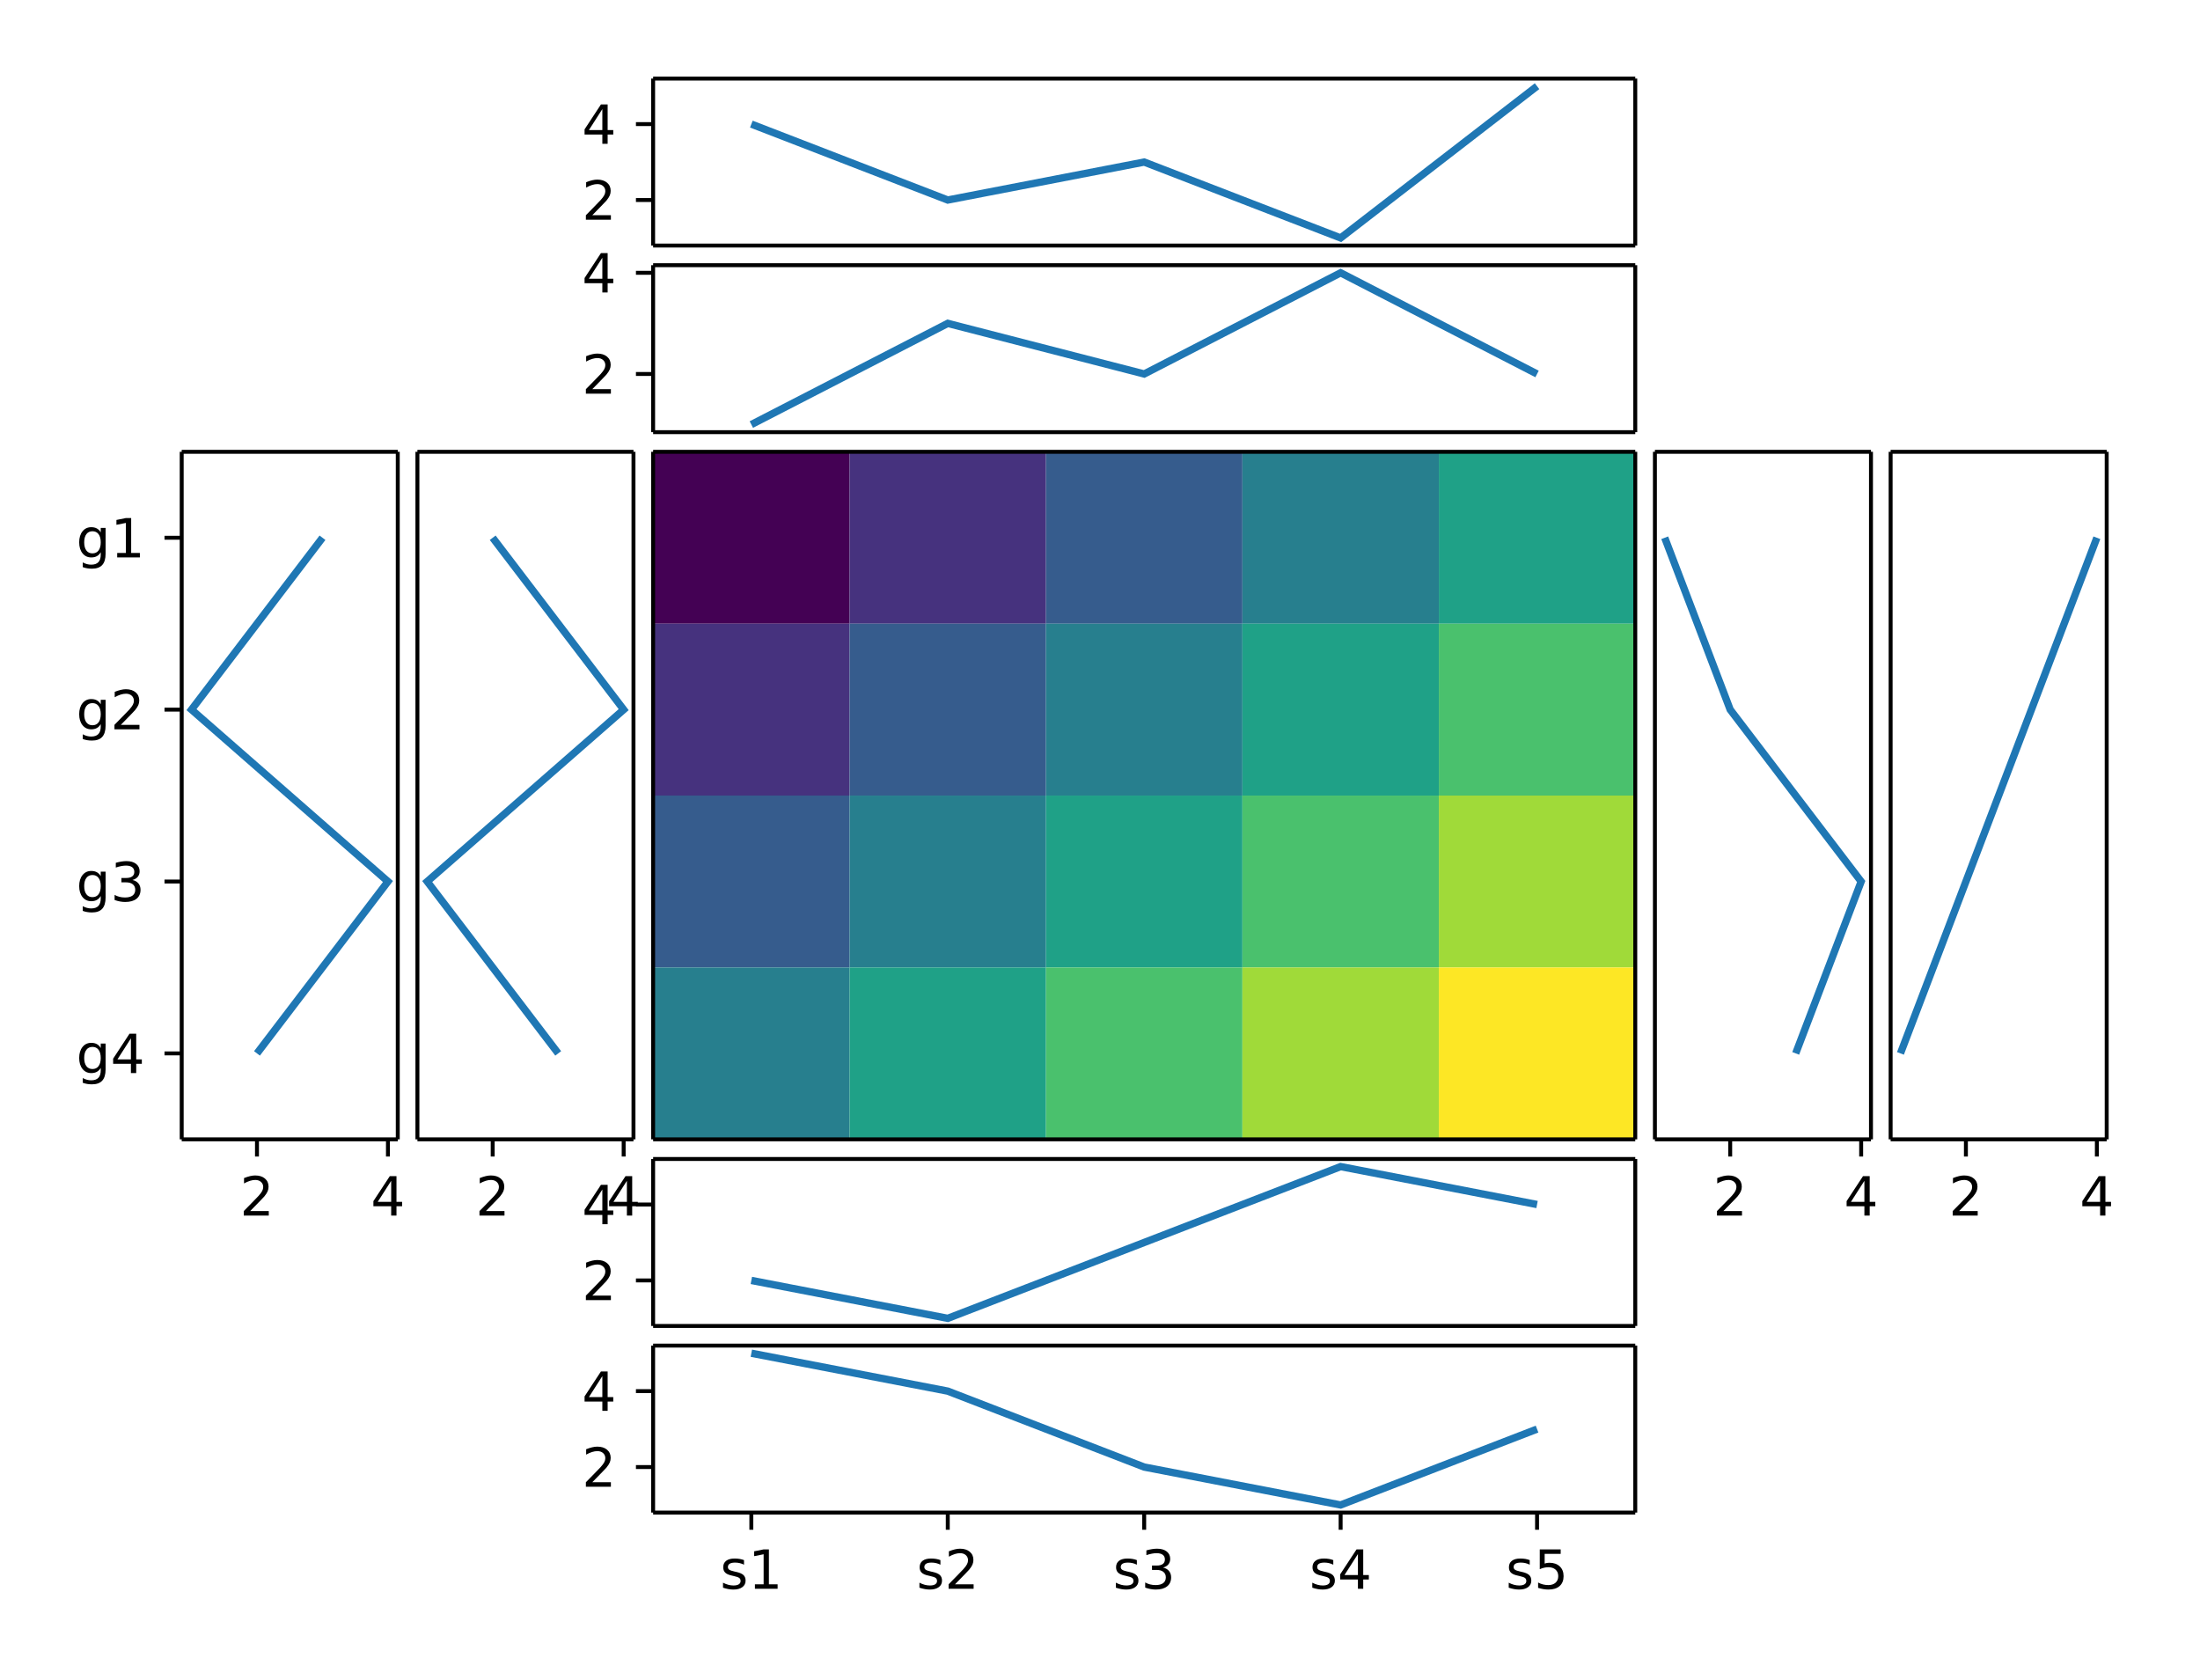
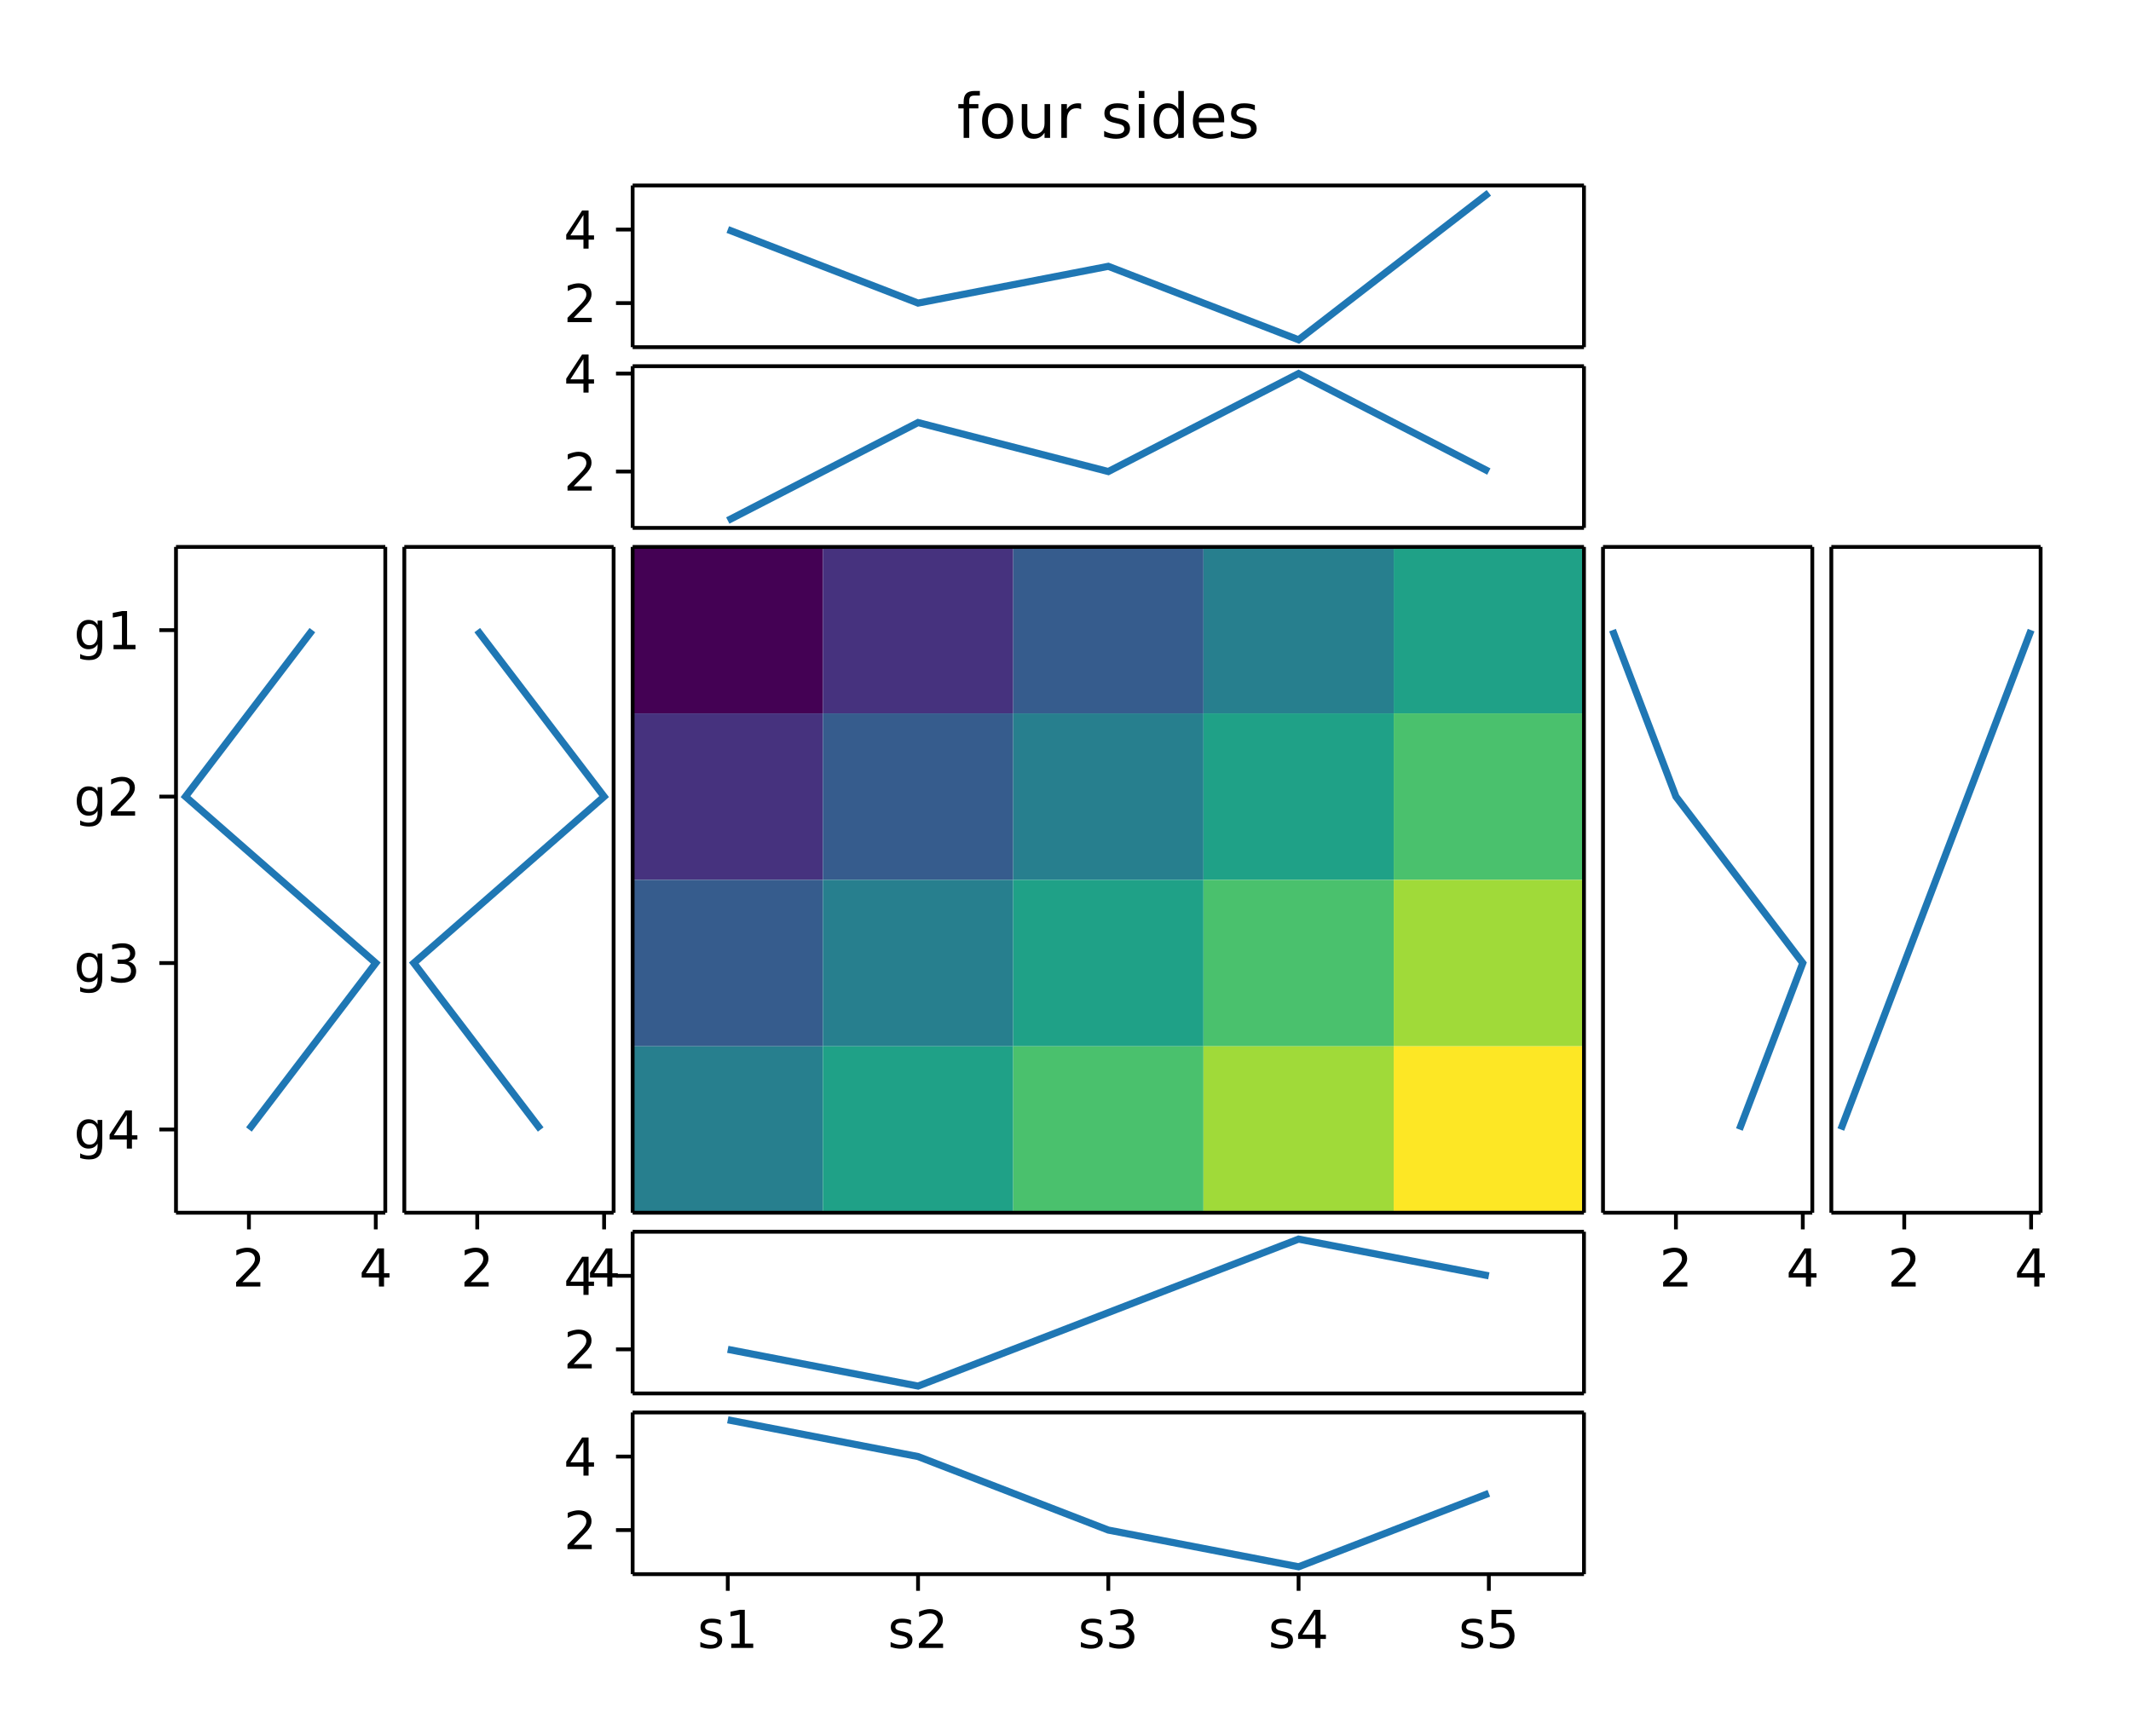
- <svg xmlns="http://www.w3.org/2000/svg" width="448" height="342" viewBox="0 0 448 342" font-family="DejaVu Sans, Bitstream Vera Sans, Verdana, Arial, sans-serif" font-size="11" style="background:#fff" data-plotlet-version="0.4.5" data-plotlet-schema="2" data-plotlet-kind="layout">
-   <g transform="translate(133.00,92.00)" data-plotlet-kind="panel" data-plotlet-title="four sides" data-plotlet-xscale="category" data-plotlet-yscale="category" data-plotlet-panel-bbox="129,88,208,148" data-plotlet-data-area="4,4,200,140">
+ <svg xmlns="http://www.w3.org/2000/svg" width="448" height="365" viewBox="0 0 448 365" font-family="DejaVu Sans, Bitstream Vera Sans, Verdana, Arial, sans-serif" font-size="11" style="background:#fff" data-plotlet-version="0.4.5" data-plotlet-schema="2" data-plotlet-kind="layout">
+   <g transform="translate(133.00,115.00)" data-plotlet-kind="panel" data-plotlet-xscale="category" data-plotlet-yscale="category" data-plotlet-panel-bbox="129,111,208,148" data-plotlet-data-area="4,4,200,140">
    <svg x="0" y="0" width="200" height="140" overflow="hidden">
      <g class="plotlet-artist" data-plotlet-type="heatmap" data-plotlet-index="0" data-plotlet-rows="4" data-plotlet-cols="5" data-plotlet-vmin="0" data-plotlet-vmax="7" data-plotlet-cmap="viridis" data-plotlet-data-encoding="rects">
        <rect x="0.00" y="0.00" width="40.00" height="35.00" fill="rgb(68,1,84)" />
        <rect x="40.00" y="0.00" width="40.00" height="35.00" fill="rgb(70,50,126)" />
        <rect x="80.00" y="0.00" width="40.00" height="35.00" fill="rgb(54,92,141)" />
        <rect x="120.00" y="0.00" width="40.00" height="35.00" fill="rgb(39,127,142)" />
        <rect x="160.00" y="0.00" width="40.00" height="35.00" fill="rgb(31,161,135)" />
        <rect x="0.00" y="35.00" width="40.00" height="35.00" fill="rgb(70,50,126)" />
        <rect x="40.00" y="35.00" width="40.00" height="35.00" fill="rgb(54,92,141)" />
        <rect x="80.00" y="35.00" width="40.00" height="35.00" fill="rgb(39,127,142)" />
        <rect x="120.00" y="35.00" width="40.00" height="35.00" fill="rgb(31,161,135)" />
        <rect x="160.00" y="35.00" width="40.00" height="35.00" fill="rgb(74,193,109)" />
        <rect x="0.00" y="70.00" width="40.00" height="35.00" fill="rgb(54,92,141)" />
        <rect x="40.00" y="70.00" width="40.00" height="35.00" fill="rgb(39,127,142)" />
        <rect x="80.00" y="70.00" width="40.00" height="35.00" fill="rgb(31,161,135)" />
        <rect x="120.00" y="70.00" width="40.00" height="35.00" fill="rgb(74,193,109)" />
        <rect x="160.00" y="70.00" width="40.00" height="35.00" fill="rgb(160,218,57)" />
        <rect x="0.00" y="105.00" width="40.00" height="35.00" fill="rgb(39,127,142)" />
        <rect x="40.00" y="105.00" width="40.00" height="35.00" fill="rgb(31,161,135)" />
        <rect x="80.00" y="105.00" width="40.00" height="35.00" fill="rgb(74,193,109)" />
        <rect x="120.00" y="105.00" width="40.00" height="35.00" fill="rgb(160,218,57)" />
        <rect x="160.00" y="105.00" width="40.00" height="35.00" fill="rgb(253,231,37)" />
      </g>
    </svg>
    <line x1="0" y1="0" x2="200" y2="0" stroke="#000000" stroke-width="0.8" />
    <line x1="0" y1="140" x2="200" y2="140" stroke="#000000" stroke-width="0.8" />
    <line x1="0" y1="0" x2="0" y2="140" stroke="#000000" stroke-width="0.8" />
    <line x1="200" y1="0" x2="200" y2="140" stroke="#000000" stroke-width="0.8" />
  </g>
-   <g transform="translate(85.00,92.00)" data-plotlet-kind="panel" data-plotlet-xscale="linear" data-plotlet-yscale="category" data-plotlet-xlim="0.85,4.15" data-plotlet-panel-bbox="81,88,52,166" data-plotlet-data-area="4,4,44,140">
+   <g transform="translate(85.00,115.00)" data-plotlet-kind="panel" data-plotlet-xscale="linear" data-plotlet-yscale="category" data-plotlet-xlim="0.85,4.15" data-plotlet-panel-bbox="81,111,52,166" data-plotlet-data-area="4,4,44,140">
    <svg x="0" y="0" width="44" height="140" overflow="hidden">
      <g class="plotlet-artist" data-plotlet-type="line" data-plotlet-index="0" data-plotlet-color="#1f77b4" data-plotlet-n="4" data-plotlet-x-min="1" data-plotlet-x-max="4">
        <path d="M15.33,17.50L42.00,52.50L2.00,87.50L28.67,122.50" fill="none" stroke="#1f77b4" stroke-width="1.5" />
      </g>
    </svg>
    <line x1="0" y1="0" x2="44" y2="0" stroke="#000000" stroke-width="0.8" />
    <line x1="0" y1="140" x2="44" y2="140" stroke="#000000" stroke-width="0.8" />
    <line x1="0" y1="0" x2="0" y2="140" stroke="#000000" stroke-width="0.8" />
    <line x1="44" y1="0" x2="44" y2="140" stroke="#000000" stroke-width="0.8" />
    <line x1="15.33" x2="15.33" y1="140" y2="143.5" stroke="#000000" stroke-width="0.8" />
    <path d="M13.945 154.606H17.732V155.519H12.64V154.606Q13.257 153.967 14.324 152.89Q15.39 151.813 15.664 151.501Q16.185 150.916 16.391 150.51Q16.598 150.105 16.598 149.713Q16.598 149.074 16.15 148.671Q15.701 148.268 14.982 148.268Q14.471 148.268 13.905 148.445Q13.338 148.623 12.693 148.982V147.887Q13.349 147.624 13.918 147.489Q14.487 147.355 14.96 147.355Q16.206 147.355 16.947 147.978Q17.689 148.601 17.689 149.643Q17.689 150.137 17.503 150.58Q17.318 151.023 16.829 151.625Q16.695 151.781 15.975 152.525Q15.255 153.269 13.945 154.606Z" fill="#000" />
    <line x1="42.00" x2="42.00" y1="140" y2="143.5" stroke="#000000" stroke-width="0.8" />
    <path d="M42.658 148.445 39.919 152.726H42.658ZM42.373 147.5H43.738V152.726H44.882V153.628H43.738V155.519H42.658V153.628H39.038V152.581Z" fill="#000" />
  </g>
-   <g transform="translate(37.00,92.00)" data-plotlet-kind="panel" data-plotlet-xscale="linear" data-plotlet-yscale="category" data-plotlet-xlim="0.85,4.15" data-plotlet-panel-bbox="12,88,73,166" data-plotlet-data-area="25,4,44,140">
+   <g transform="translate(37.00,115.00)" data-plotlet-kind="panel" data-plotlet-xscale="linear" data-plotlet-yscale="category" data-plotlet-xlim="0.85,4.15" data-plotlet-panel-bbox="12,111,73,166" data-plotlet-data-area="25,4,44,140">
    <svg x="0" y="0" width="44" height="140" overflow="hidden">
      <g class="plotlet-artist" data-plotlet-type="line" data-plotlet-index="0" data-plotlet-color="#1f77b4" data-plotlet-n="4" data-plotlet-x-min="1" data-plotlet-x-max="4">
        <path d="M28.67,17.50L2.00,52.50L42.00,87.50L15.33,122.50" fill="none" stroke="#1f77b4" stroke-width="1.5" />
      </g>
    </svg>
    <line x1="0" y1="0" x2="44" y2="0" stroke="#000000" stroke-width="0.8" />
    <line x1="0" y1="140" x2="44" y2="140" stroke="#000000" stroke-width="0.8" />
    <line x1="0" y1="0" x2="0" y2="140" stroke="#000000" stroke-width="0.8" />
    <line x1="44" y1="0" x2="44" y2="140" stroke="#000000" stroke-width="0.8" />
    <line x1="15.33" x2="15.33" y1="140" y2="143.5" stroke="#000000" stroke-width="0.8" />
    <path d="M13.945 154.606H17.732V155.519H12.64V154.606Q13.257 153.967 14.324 152.89Q15.39 151.813 15.664 151.501Q16.185 150.916 16.391 150.51Q16.598 150.105 16.598 149.713Q16.598 149.074 16.15 148.671Q15.701 148.268 14.982 148.268Q14.471 148.268 13.905 148.445Q13.338 148.623 12.693 148.982V147.887Q13.349 147.624 13.918 147.489Q14.487 147.355 14.96 147.355Q16.206 147.355 16.947 147.978Q17.689 148.601 17.689 149.643Q17.689 150.137 17.503 150.58Q17.318 151.023 16.829 151.625Q16.695 151.781 15.975 152.525Q15.255 153.269 13.945 154.606Z" fill="#000" />
    <line x1="42.00" x2="42.00" y1="140" y2="143.5" stroke="#000000" stroke-width="0.8" />
    <path d="M42.658 148.445 39.919 152.726H42.658ZM42.373 147.5H43.738V152.726H44.882V153.628H43.738V155.519H42.658V153.628H39.038V152.581Z" fill="#000" />
    <line x1="0" x2="-3.5" y1="17.50" y2="17.50" stroke="#000000" stroke-width="0.8" />
    <path d="M-16.486 18.432Q-16.486 17.358 -16.929 16.767Q-17.372 16.176 -18.172 16.176Q-18.967 16.176 -19.41 16.767Q-19.854 17.358 -19.854 18.432Q-19.854 19.501 -19.41 20.092Q-18.967 20.682 -18.172 20.682Q-17.372 20.682 -16.929 20.092Q-16.486 19.501 -16.486 18.432ZM-15.498 20.763Q-15.498 22.299 -16.18 23.048Q-16.862 23.798 -18.269 23.798Q-18.79 23.798 -19.252 23.72Q-19.714 23.642 -20.149 23.481V22.519Q-19.714 22.756 -19.29 22.868Q-18.865 22.981 -18.425 22.981Q-17.453 22.981 -16.969 22.474Q-16.486 21.966 -16.486 20.94V20.451Q-16.792 20.983 -17.27 21.246Q-17.748 21.51 -18.414 21.51Q-19.521 21.51 -20.197 20.666Q-20.874 19.823 -20.874 18.432Q-20.874 17.035 -20.197 16.192Q-19.521 15.349 -18.414 15.349Q-17.748 15.349 -17.27 15.612Q-16.792 15.875 -16.486 16.407V15.494H-15.498ZM-13.134 20.596H-11.362V14.479L-13.29 14.865V13.877L-11.373 13.49H-10.288V20.596H-8.515V21.51H-13.134Z" fill="#000" />
    <line x1="0" x2="-3.5" y1="52.50" y2="52.50" stroke="#000000" stroke-width="0.8" />
    <path d="M-16.486 53.432Q-16.486 52.358 -16.929 51.767Q-17.372 51.176 -18.172 51.176Q-18.967 51.176 -19.41 51.767Q-19.854 52.358 -19.854 53.432Q-19.854 54.501 -19.41 55.092Q-18.967 55.682 -18.172 55.682Q-17.372 55.682 -16.929 55.092Q-16.486 54.501 -16.486 53.432ZM-15.498 55.763Q-15.498 57.299 -16.18 58.048Q-16.862 58.798 -18.269 58.798Q-18.79 58.798 -19.252 58.72Q-19.714 58.642 -20.149 58.481V57.519Q-19.714 57.756 -19.29 57.868Q-18.865 57.981 -18.425 57.981Q-17.453 57.981 -16.969 57.474Q-16.486 56.966 -16.486 55.94V55.451Q-16.792 55.983 -17.27 56.246Q-17.748 56.51 -18.414 56.51Q-19.521 56.51 -20.197 55.666Q-20.874 54.823 -20.874 53.432Q-20.874 52.035 -20.197 51.192Q-19.521 50.349 -18.414 50.349Q-17.748 50.349 -17.27 50.612Q-16.792 50.875 -16.486 51.407V50.494H-15.498ZM-12.388 55.596H-8.601V56.51H-13.693V55.596Q-13.075 54.957 -12.009 53.88Q-10.943 52.803 -10.669 52.492Q-10.148 51.906 -9.941 51.501Q-9.734 51.095 -9.734 50.703Q-9.734 50.064 -10.183 49.661Q-10.631 49.259 -11.351 49.259Q-11.861 49.259 -12.428 49.436Q-12.995 49.613 -13.639 49.973V48.877Q-12.984 48.614 -12.415 48.48Q-11.845 48.345 -11.373 48.345Q-10.126 48.345 -9.385 48.969Q-8.644 49.592 -8.644 50.634Q-8.644 51.128 -8.829 51.571Q-9.015 52.014 -9.503 52.615Q-9.638 52.771 -10.357 53.515Q-11.077 54.259 -12.388 55.596Z" fill="#000" />
    <line x1="0" x2="-3.5" y1="87.50" y2="87.50" stroke="#000000" stroke-width="0.8" />
    <path d="M-16.486 88.432Q-16.486 87.358 -16.929 86.767Q-17.372 86.176 -18.172 86.176Q-18.967 86.176 -19.41 86.767Q-19.854 87.358 -19.854 88.432Q-19.854 89.501 -19.41 90.092Q-18.967 90.682 -18.172 90.682Q-17.372 90.682 -16.929 90.092Q-16.486 89.501 -16.486 88.432ZM-15.498 90.763Q-15.498 92.299 -16.18 93.048Q-16.862 93.798 -18.269 93.798Q-18.79 93.798 -19.252 93.72Q-19.714 93.642 -20.149 93.481V92.519Q-19.714 92.756 -19.29 92.868Q-18.865 92.981 -18.425 92.981Q-17.453 92.981 -16.969 92.474Q-16.486 91.966 -16.486 90.94V90.451Q-16.792 90.983 -17.27 91.246Q-17.748 91.51 -18.414 91.51Q-19.521 91.51 -20.197 90.666Q-20.874 89.823 -20.874 88.432Q-20.874 87.035 -20.197 86.192Q-19.521 85.349 -18.414 85.349Q-17.748 85.349 -17.27 85.612Q-16.792 85.875 -16.486 86.407V85.494H-15.498ZM-10.035 87.186Q-9.256 87.352 -8.819 87.879Q-8.381 88.405 -8.381 89.178Q-8.381 90.365 -9.197 91.015Q-10.014 91.665 -11.518 91.665Q-12.022 91.665 -12.557 91.566Q-13.091 91.467 -13.661 91.268V90.22Q-13.209 90.484 -12.672 90.618Q-12.135 90.752 -11.55 90.752Q-10.529 90.752 -9.995 90.349Q-9.46 89.947 -9.46 89.178Q-9.46 88.469 -9.957 88.069Q-10.454 87.669 -11.34 87.669H-12.275V86.778H-11.297Q-10.497 86.778 -10.073 86.458Q-9.648 86.138 -9.648 85.537Q-9.648 84.919 -10.086 84.589Q-10.524 84.259 -11.34 84.259Q-11.786 84.259 -12.296 84.355Q-12.807 84.452 -13.419 84.656V83.689Q-12.801 83.517 -12.261 83.431Q-11.722 83.345 -11.244 83.345Q-10.008 83.345 -9.289 83.907Q-8.569 84.468 -8.569 85.424Q-8.569 86.09 -8.95 86.549Q-9.332 87.009 -10.035 87.186Z" fill="#000" />
    <line x1="0" x2="-3.5" y1="122.50" y2="122.50" stroke="#000000" stroke-width="0.8" />
    <path d="M-16.486 123.432Q-16.486 122.358 -16.929 121.767Q-17.372 121.176 -18.172 121.176Q-18.967 121.176 -19.41 121.767Q-19.854 122.358 -19.854 123.432Q-19.854 124.501 -19.41 125.092Q-18.967 125.682 -18.172 125.682Q-17.372 125.682 -16.929 125.092Q-16.486 124.501 -16.486 123.432ZM-15.498 125.763Q-15.498 127.299 -16.18 128.048Q-16.862 128.798 -18.269 128.798Q-18.79 128.798 -19.252 128.72Q-19.714 128.642 -20.149 128.481V127.519Q-19.714 127.756 -19.29 127.868Q-18.865 127.981 -18.425 127.981Q-17.453 127.981 -16.969 127.474Q-16.486 126.966 -16.486 125.94V125.451Q-16.792 125.983 -17.27 126.246Q-17.748 126.51 -18.414 126.51Q-19.521 126.51 -20.197 125.666Q-20.874 124.823 -20.874 123.432Q-20.874 122.035 -20.197 121.192Q-19.521 120.349 -18.414 120.349Q-17.748 120.349 -17.27 120.612Q-16.792 120.875 -16.486 121.407V120.494H-15.498ZM-10.341 119.436 -13.081 123.717H-10.341ZM-10.626 118.49H-9.262V123.717H-8.118V124.619H-9.262V126.51H-10.341V124.619H-13.961V123.572Z" fill="#000" />
  </g>
-   <g transform="translate(337.00,92.00)" data-plotlet-kind="panel" data-plotlet-xscale="linear" data-plotlet-yscale="category" data-plotlet-xlim="0.85,4.15" data-plotlet-panel-bbox="333,88,52,166" data-plotlet-data-area="4,4,44,140">
+   <g transform="translate(337.00,115.00)" data-plotlet-kind="panel" data-plotlet-xscale="linear" data-plotlet-yscale="category" data-plotlet-xlim="0.85,4.15" data-plotlet-panel-bbox="333,111,52,166" data-plotlet-data-area="4,4,44,140">
    <svg x="0" y="0" width="44" height="140" overflow="hidden">
      <g class="plotlet-artist" data-plotlet-type="line" data-plotlet-index="0" data-plotlet-color="#1f77b4" data-plotlet-n="4" data-plotlet-x-min="1" data-plotlet-x-max="4">
        <path d="M2.00,17.50L15.33,52.50L42.00,87.50L28.67,122.50" fill="none" stroke="#1f77b4" stroke-width="1.5" />
      </g>
    </svg>
    <line x1="0" y1="0" x2="44" y2="0" stroke="#000000" stroke-width="0.8" />
    <line x1="0" y1="140" x2="44" y2="140" stroke="#000000" stroke-width="0.8" />
    <line x1="0" y1="0" x2="0" y2="140" stroke="#000000" stroke-width="0.8" />
    <line x1="44" y1="0" x2="44" y2="140" stroke="#000000" stroke-width="0.8" />
    <line x1="15.33" x2="15.33" y1="140" y2="143.5" stroke="#000000" stroke-width="0.8" />
    <path d="M13.945 154.606H17.732V155.519H12.64V154.606Q13.257 153.967 14.324 152.89Q15.39 151.813 15.664 151.501Q16.185 150.916 16.391 150.51Q16.598 150.105 16.598 149.713Q16.598 149.074 16.15 148.671Q15.701 148.268 14.982 148.268Q14.471 148.268 13.905 148.445Q13.338 148.623 12.693 148.982V147.887Q13.349 147.624 13.918 147.489Q14.487 147.355 14.96 147.355Q16.206 147.355 16.947 147.978Q17.689 148.601 17.689 149.643Q17.689 150.137 17.503 150.58Q17.318 151.023 16.829 151.625Q16.695 151.781 15.975 152.525Q15.255 153.269 13.945 154.606Z" fill="#000" />
    <line x1="42.00" x2="42.00" y1="140" y2="143.5" stroke="#000000" stroke-width="0.8" />
    <path d="M42.658 148.445 39.919 152.726H42.658ZM42.373 147.5H43.738V152.726H44.882V153.628H43.738V155.519H42.658V153.628H39.038V152.581Z" fill="#000" />
  </g>
-   <g transform="translate(385.00,92.00)" data-plotlet-kind="panel" data-plotlet-xscale="linear" data-plotlet-yscale="category" data-plotlet-xlim="0.85,4.15" data-plotlet-panel-bbox="381,88,55,166" data-plotlet-data-area="4,4,44,140">
+   <g transform="translate(385.00,115.00)" data-plotlet-kind="panel" data-plotlet-xscale="linear" data-plotlet-yscale="category" data-plotlet-xlim="0.85,4.15" data-plotlet-panel-bbox="381,111,55,166" data-plotlet-data-area="4,4,44,140">
    <svg x="0" y="0" width="44" height="140" overflow="hidden">
      <g class="plotlet-artist" data-plotlet-type="line" data-plotlet-index="0" data-plotlet-color="#1f77b4" data-plotlet-n="4" data-plotlet-x-min="1" data-plotlet-x-max="4">
        <path d="M42.00,17.50L28.67,52.50L15.33,87.50L2.00,122.50" fill="none" stroke="#1f77b4" stroke-width="1.5" />
      </g>
    </svg>
    <line x1="0" y1="0" x2="44" y2="0" stroke="#000000" stroke-width="0.8" />
    <line x1="0" y1="140" x2="44" y2="140" stroke="#000000" stroke-width="0.8" />
    <line x1="0" y1="0" x2="0" y2="140" stroke="#000000" stroke-width="0.8" />
    <line x1="44" y1="0" x2="44" y2="140" stroke="#000000" stroke-width="0.8" />
    <line x1="15.33" x2="15.33" y1="140" y2="143.5" stroke="#000000" stroke-width="0.8" />
    <path d="M13.945 154.606H17.732V155.519H12.64V154.606Q13.257 153.967 14.324 152.89Q15.39 151.813 15.664 151.501Q16.185 150.916 16.391 150.51Q16.598 150.105 16.598 149.713Q16.598 149.074 16.15 148.671Q15.701 148.268 14.982 148.268Q14.471 148.268 13.905 148.445Q13.338 148.623 12.693 148.982V147.887Q13.349 147.624 13.918 147.489Q14.487 147.355 14.96 147.355Q16.206 147.355 16.947 147.978Q17.689 148.601 17.689 149.643Q17.689 150.137 17.503 150.58Q17.318 151.023 16.829 151.625Q16.695 151.781 15.975 152.525Q15.255 153.269 13.945 154.606Z" fill="#000" />
    <line x1="42.00" x2="42.00" y1="140" y2="143.5" stroke="#000000" stroke-width="0.8" />
    <path d="M42.658 148.445 39.919 152.726H42.658ZM42.373 147.5H43.738V152.726H44.882V153.628H43.738V155.519H42.658V153.628H39.038V152.581Z" fill="#000" />
  </g>
-   <g transform="translate(133.00,54.00)" data-plotlet-kind="panel" data-plotlet-xscale="category" data-plotlet-yscale="linear" data-plotlet-ylim="0.85,4.15" data-plotlet-panel-bbox="115,50,222,42" data-plotlet-data-area="18,4,200,34">
+   <g transform="translate(133.00,77.00)" data-plotlet-kind="panel" data-plotlet-xscale="category" data-plotlet-yscale="linear" data-plotlet-ylim="0.85,4.15" data-plotlet-panel-bbox="115,73,222,42" data-plotlet-data-area="18,4,200,34">
    <svg x="0" y="0" width="200" height="34" overflow="hidden">
      <g class="plotlet-artist" data-plotlet-type="line" data-plotlet-index="0" data-plotlet-color="#1f77b4" data-plotlet-n="5" data-plotlet-y-min="1" data-plotlet-y-max="4">
        <path d="M20.00,32.45L60.00,11.85L100.00,22.15L140.00,1.55L180.00,22.15" fill="none" stroke="#1f77b4" stroke-width="1.5" />
      </g>
    </svg>
    <line x1="0" y1="0" x2="200" y2="0" stroke="#000000" stroke-width="0.8" />
    <line x1="0" y1="34" x2="200" y2="34" stroke="#000000" stroke-width="0.8" />
    <line x1="0" y1="0" x2="0" y2="34" stroke="#000000" stroke-width="0.8" />
    <line x1="200" y1="0" x2="200" y2="34" stroke="#000000" stroke-width="0.8" />
    <line x1="0" x2="-3.5" y1="22.15" y2="22.15" stroke="#000000" stroke-width="0.8" />
    <path d="M-12.388 25.248H-8.601V26.161H-13.693V25.248Q-13.075 24.609 -12.009 23.532Q-10.943 22.455 -10.669 22.143Q-10.148 21.558 -9.941 21.152Q-9.734 20.747 -9.734 20.355Q-9.734 19.716 -10.183 19.313Q-10.631 18.91 -11.351 18.91Q-11.861 18.91 -12.428 19.087Q-12.995 19.265 -13.639 19.624V18.529Q-12.984 18.266 -12.415 18.131Q-11.845 17.997 -11.373 17.997Q-10.126 17.997 -9.385 18.62Q-8.644 19.243 -8.644 20.285Q-8.644 20.779 -8.829 21.222Q-9.015 21.665 -9.503 22.267Q-9.638 22.423 -10.357 23.167Q-11.077 23.911 -12.388 25.248Z" fill="#000" />
    <line x1="0" x2="-3.5" y1="1.55" y2="1.55" stroke="#000000" stroke-width="0.8" />
    <path d="M-10.341 -1.519 -13.081 2.762H-10.341ZM-10.626 -2.464H-9.262V2.762H-8.118V3.664H-9.262V5.555H-10.341V3.664H-13.961V2.617Z" fill="#000" />
  </g>
-   <g transform="translate(133.00,16.00)" data-plotlet-kind="panel" data-plotlet-xscale="category" data-plotlet-yscale="linear" data-plotlet-ylim="0.8,5.2" data-plotlet-panel-bbox="115,12,222,42" data-plotlet-data-area="18,4,200,34">
+   <g transform="translate(133.00,39.00)" data-plotlet-kind="panel" data-plotlet-title="four sides" data-plotlet-xscale="category" data-plotlet-yscale="linear" data-plotlet-ylim="0.8,5.2" data-plotlet-panel-bbox="115,12,222,65" data-plotlet-data-area="18,27,200,34">
    <svg x="0" y="0" width="200" height="34" overflow="hidden">
      <g class="plotlet-artist" data-plotlet-type="line" data-plotlet-index="0" data-plotlet-color="#1f77b4" data-plotlet-n="5" data-plotlet-y-min="1" data-plotlet-y-max="5">
        <path d="M20.00,9.27L60.00,24.73L100.00,17.00L140.00,32.45L180.00,1.55" fill="none" stroke="#1f77b4" stroke-width="1.5" />
      </g>
    </svg>
    <line x1="0" y1="0" x2="200" y2="0" stroke="#000000" stroke-width="0.8" />
    <line x1="0" y1="34" x2="200" y2="34" stroke="#000000" stroke-width="0.8" />
    <line x1="0" y1="0" x2="0" y2="34" stroke="#000000" stroke-width="0.8" />
    <line x1="200" y1="0" x2="200" y2="34" stroke="#000000" stroke-width="0.8" />
    <line x1="0" x2="-3.5" y1="24.73" y2="24.73" stroke="#000000" stroke-width="0.8" />
    <path d="M-12.388 27.824H-8.601V28.737H-13.693V27.824Q-13.075 27.185 -12.009 26.108Q-10.943 25.031 -10.669 24.719Q-10.148 24.134 -9.941 23.728Q-9.734 23.323 -9.734 22.931Q-9.734 22.291 -10.183 21.889Q-10.631 21.486 -11.351 21.486Q-11.861 21.486 -12.428 21.663Q-12.995 21.84 -13.639 22.2V21.104Q-12.984 20.841 -12.415 20.707Q-11.845 20.573 -11.373 20.573Q-10.126 20.573 -9.385 21.196Q-8.644 21.819 -8.644 22.861Q-8.644 23.355 -8.829 23.798Q-9.015 24.241 -9.503 24.843Q-9.638 24.999 -10.357 25.742Q-11.077 26.486 -12.388 27.824Z" fill="#000" />
    <line x1="0" x2="-3.5" y1="9.27" y2="9.27" stroke="#000000" stroke-width="0.8" />
    <path d="M-10.341 6.209 -13.081 10.489H-10.341ZM-10.626 5.263H-9.262V10.489H-8.118V11.392H-9.262V13.282H-10.341V11.392H-13.961V10.344Z" fill="#000" />
+     <path d="M72.997 -19.877V-18.906H71.88Q71.251 -18.906 71.007 -18.652Q70.763 -18.398 70.763 -17.738V-17.109H72.686V-16.202H70.763V-10.0H69.588V-16.202H68.471V-17.109H69.588V-17.604Q69.588 -18.792 70.141 -19.334Q70.693 -19.877 71.893 -19.877ZM76.729 -16.291Q75.79 -16.291 75.244 -15.557Q74.698 -14.824 74.698 -13.548Q74.698 -12.272 75.241 -11.539Q75.784 -10.806 76.729 -10.806Q77.663 -10.806 78.208 -11.542Q78.754 -12.279 78.754 -13.548Q78.754 -14.812 78.208 -15.551Q77.663 -16.291 76.729 -16.291ZM76.729 -17.281Q78.253 -17.281 79.123 -16.291Q79.992 -15.3 79.992 -13.548Q79.992 -11.803 79.123 -10.809Q78.253 -9.816 76.729 -9.816Q75.2 -9.816 74.333 -10.809Q73.467 -11.803 73.467 -13.548Q73.467 -15.3 74.333 -16.291Q75.2 -17.281 76.729 -17.281ZM81.808 -12.806V-17.109H82.976V-12.85Q82.976 -11.841 83.369 -11.336Q83.763 -10.832 84.55 -10.832Q85.496 -10.832 86.045 -11.435Q86.594 -12.038 86.594 -13.079V-17.109H87.762V-10.0H86.594V-11.092Q86.168 -10.444 85.607 -10.13Q85.045 -9.816 84.302 -9.816Q83.077 -9.816 82.442 -10.578Q81.808 -11.339 81.808 -12.806ZM84.747 -17.281ZM94.287 -16.018Q94.09 -16.132 93.859 -16.186Q93.627 -16.24 93.348 -16.24Q92.357 -16.24 91.827 -15.595Q91.297 -14.951 91.297 -13.745V-10.0H90.123V-17.109H91.297V-16.005Q91.666 -16.652 92.256 -16.967Q92.846 -17.281 93.69 -17.281Q93.811 -17.281 93.957 -17.265Q94.103 -17.249 94.281 -17.217ZM104.177 -16.9V-15.795Q103.682 -16.049 103.148 -16.176Q102.615 -16.303 102.044 -16.303Q101.174 -16.303 100.74 -16.037Q100.305 -15.77 100.305 -15.237Q100.305 -14.831 100.616 -14.599Q100.927 -14.367 101.866 -14.158L102.266 -14.069Q103.51 -13.802 104.034 -13.317Q104.558 -12.831 104.558 -11.961Q104.558 -10.971 103.774 -10.394Q102.99 -9.816 101.619 -9.816Q101.047 -9.816 100.428 -9.927Q99.81 -10.038 99.124 -10.26V-11.466Q99.771 -11.13 100.4 -10.962Q101.028 -10.793 101.644 -10.793Q102.469 -10.793 102.914 -11.076Q103.358 -11.358 103.358 -11.873Q103.358 -12.349 103.037 -12.603Q102.717 -12.856 101.631 -13.091L101.225 -13.187Q100.14 -13.415 99.657 -13.888Q99.175 -14.361 99.175 -15.186Q99.175 -16.189 99.886 -16.735Q100.597 -17.281 101.904 -17.281Q102.552 -17.281 103.123 -17.186Q103.694 -17.09 104.177 -16.9ZM106.417 -17.109H107.585V-10.0H106.417ZM106.417 -19.877H107.585V-18.398H106.417ZM114.708 -16.03V-19.877H115.875V-10.0H114.708V-11.066Q114.339 -10.432 113.778 -10.124Q113.216 -9.816 112.429 -9.816Q111.14 -9.816 110.331 -10.844Q109.521 -11.873 109.521 -13.548Q109.521 -15.224 110.331 -16.252Q111.14 -17.281 112.429 -17.281Q113.216 -17.281 113.778 -16.973Q114.339 -16.665 114.708 -16.03ZM110.728 -13.548Q110.728 -12.26 111.258 -11.527Q111.788 -10.793 112.714 -10.793Q113.641 -10.793 114.174 -11.527Q114.708 -12.26 114.708 -13.548Q114.708 -14.837 114.174 -15.57Q113.641 -16.303 112.714 -16.303Q111.788 -16.303 111.258 -15.57Q110.728 -14.837 110.728 -13.548ZM124.362 -13.847V-13.275H118.992Q119.068 -12.069 119.719 -11.438Q120.37 -10.806 121.531 -10.806Q122.204 -10.806 122.836 -10.971Q123.467 -11.136 124.089 -11.466V-10.362Q123.461 -10.095 122.801 -9.956Q122.141 -9.816 121.461 -9.816Q119.76 -9.816 118.767 -10.806Q117.773 -11.796 117.773 -13.485Q117.773 -15.23 118.716 -16.256Q119.659 -17.281 121.258 -17.281Q122.693 -17.281 123.528 -16.357Q124.362 -15.434 124.362 -13.847ZM123.194 -14.189Q123.182 -15.148 122.658 -15.719Q122.134 -16.291 121.271 -16.291Q120.293 -16.291 119.706 -15.738Q119.119 -15.186 119.03 -14.183ZM130.812 -16.9V-15.795Q130.316 -16.049 129.783 -16.176Q129.25 -16.303 128.679 -16.303Q127.809 -16.303 127.374 -16.037Q126.939 -15.77 126.939 -15.237Q126.939 -14.831 127.25 -14.599Q127.562 -14.367 128.501 -14.158L128.901 -14.069Q130.145 -13.802 130.669 -13.317Q131.192 -12.831 131.192 -11.961Q131.192 -10.971 130.408 -10.394Q129.625 -9.816 128.253 -9.816Q127.682 -9.816 127.063 -9.927Q126.444 -10.038 125.759 -10.26V-11.466Q126.406 -11.13 127.035 -10.962Q127.663 -10.793 128.279 -10.793Q129.104 -10.793 129.548 -11.076Q129.993 -11.358 129.993 -11.873Q129.993 -12.349 129.672 -12.603Q129.352 -12.856 128.266 -13.091L127.86 -13.187Q126.774 -13.415 126.292 -13.888Q125.81 -14.361 125.81 -15.186Q125.81 -16.189 126.521 -16.735Q127.231 -17.281 128.539 -17.281Q129.187 -17.281 129.758 -17.186Q130.329 -17.09 130.812 -16.9Z" fill="#000" />
  </g>
-   <g transform="translate(133.00,236.00)" data-plotlet-kind="panel" data-plotlet-xscale="category" data-plotlet-yscale="linear" data-plotlet-ylim="0.8,5.2" data-plotlet-panel-bbox="115,232,222,42" data-plotlet-data-area="18,4,200,34">
+   <g transform="translate(133.00,259.00)" data-plotlet-kind="panel" data-plotlet-xscale="category" data-plotlet-yscale="linear" data-plotlet-ylim="0.8,5.2" data-plotlet-panel-bbox="115,255,222,42" data-plotlet-data-area="18,4,200,34">
    <svg x="0" y="0" width="200" height="34" overflow="hidden">
      <g class="plotlet-artist" data-plotlet-type="line" data-plotlet-index="0" data-plotlet-color="#1f77b4" data-plotlet-n="5" data-plotlet-y-min="1" data-plotlet-y-max="5">
        <path d="M20.00,24.73L60.00,32.45L100.00,17.00L140.00,1.55L180.00,9.27" fill="none" stroke="#1f77b4" stroke-width="1.5" />
      </g>
    </svg>
    <line x1="0" y1="0" x2="200" y2="0" stroke="#000000" stroke-width="0.8" />
    <line x1="0" y1="34" x2="200" y2="34" stroke="#000000" stroke-width="0.8" />
    <line x1="0" y1="0" x2="0" y2="34" stroke="#000000" stroke-width="0.8" />
    <line x1="200" y1="0" x2="200" y2="34" stroke="#000000" stroke-width="0.8" />
    <line x1="0" x2="-3.5" y1="24.73" y2="24.73" stroke="#000000" stroke-width="0.8" />
    <path d="M-12.388 27.824H-8.601V28.737H-13.693V27.824Q-13.075 27.185 -12.009 26.108Q-10.943 25.031 -10.669 24.719Q-10.148 24.134 -9.941 23.728Q-9.734 23.323 -9.734 22.931Q-9.734 22.291 -10.183 21.889Q-10.631 21.486 -11.351 21.486Q-11.861 21.486 -12.428 21.663Q-12.995 21.84 -13.639 22.2V21.104Q-12.984 20.841 -12.415 20.707Q-11.845 20.573 -11.373 20.573Q-10.126 20.573 -9.385 21.196Q-8.644 21.819 -8.644 22.861Q-8.644 23.355 -8.829 23.798Q-9.015 24.241 -9.503 24.843Q-9.638 24.999 -10.357 25.742Q-11.077 26.486 -12.388 27.824Z" fill="#000" />
    <line x1="0" x2="-3.5" y1="9.27" y2="9.27" stroke="#000000" stroke-width="0.8" />
    <path d="M-10.341 6.209 -13.081 10.489H-10.341ZM-10.626 5.263H-9.262V10.489H-8.118V11.392H-9.262V13.282H-10.341V11.392H-13.961V10.344Z" fill="#000" />
  </g>
-   <g transform="translate(133.00,274.00)" data-plotlet-kind="panel" data-plotlet-xscale="category" data-plotlet-yscale="linear" data-plotlet-ylim="0.8,5.2" data-plotlet-panel-bbox="115,270,228,60" data-plotlet-data-area="18,4,200,34">
+   <g transform="translate(133.00,297.00)" data-plotlet-kind="panel" data-plotlet-xscale="category" data-plotlet-yscale="linear" data-plotlet-ylim="0.8,5.2" data-plotlet-panel-bbox="115,293,228,60" data-plotlet-data-area="18,4,200,34">
    <svg x="0" y="0" width="200" height="34" overflow="hidden">
      <g class="plotlet-artist" data-plotlet-type="line" data-plotlet-index="0" data-plotlet-color="#1f77b4" data-plotlet-n="5" data-plotlet-y-min="1" data-plotlet-y-max="5">
        <path d="M20.00,1.55L60.00,9.27L100.00,24.73L140.00,32.45L180.00,17.00" fill="none" stroke="#1f77b4" stroke-width="1.5" />
      </g>
    </svg>
    <line x1="0" y1="0" x2="200" y2="0" stroke="#000000" stroke-width="0.8" />
    <line x1="0" y1="34" x2="200" y2="34" stroke="#000000" stroke-width="0.8" />
    <line x1="0" y1="0" x2="0" y2="34" stroke="#000000" stroke-width="0.8" />
    <line x1="200" y1="0" x2="200" y2="34" stroke="#000000" stroke-width="0.8" />
    <line x1="20.00" x2="20.00" y1="34" y2="37.5" stroke="#000000" stroke-width="0.8" />
    <path d="M18.507 43.681V44.615Q18.088 44.4 17.637 44.293Q17.186 44.186 16.702 44.186Q15.966 44.186 15.598 44.411Q15.23 44.637 15.23 45.088Q15.23 45.432 15.494 45.628Q15.757 45.824 16.552 46.001L16.89 46.076Q17.943 46.302 18.386 46.713Q18.829 47.124 18.829 47.859Q18.829 48.697 18.166 49.186Q17.502 49.675 16.342 49.675Q15.859 49.675 15.335 49.581Q14.812 49.487 14.231 49.299V48.278Q14.779 48.563 15.311 48.705Q15.843 48.848 16.364 48.848Q17.062 48.848 17.438 48.609Q17.814 48.37 17.814 47.935Q17.814 47.532 17.543 47.317Q17.271 47.102 16.353 46.903L16.009 46.823Q15.091 46.629 14.683 46.229Q14.274 45.829 14.274 45.131Q14.274 44.282 14.876 43.82Q15.478 43.358 16.584 43.358Q17.132 43.358 17.615 43.439Q18.099 43.52 18.507 43.681ZM20.73 48.606H22.503V42.488L20.575 42.875V41.887L22.492 41.5H23.577V48.606H25.35V49.519H20.73Z" fill="#000" />
    <line x1="60.00" x2="60.00" y1="34" y2="37.5" stroke="#000000" stroke-width="0.8" />
    <path d="M58.507 43.681V44.615Q58.088 44.4 57.637 44.293Q57.186 44.186 56.702 44.186Q55.966 44.186 55.598 44.411Q55.23 44.637 55.23 45.088Q55.23 45.432 55.494 45.628Q55.757 45.824 56.552 46.001L56.89 46.076Q57.943 46.302 58.386 46.713Q58.829 47.124 58.829 47.859Q58.829 48.697 58.166 49.186Q57.502 49.675 56.342 49.675Q55.859 49.675 55.335 49.581Q54.812 49.487 54.231 49.299V48.278Q54.779 48.563 55.311 48.705Q55.843 48.848 56.364 48.848Q57.062 48.848 57.438 48.609Q57.814 48.37 57.814 47.935Q57.814 47.532 57.543 47.317Q57.271 47.102 56.353 46.903L56.009 46.823Q55.091 46.629 54.683 46.229Q54.274 45.829 54.274 45.131Q54.274 44.282 54.876 43.82Q55.478 43.358 56.584 43.358Q57.132 43.358 57.615 43.439Q58.099 43.52 58.507 43.681ZM61.477 48.606H65.264V49.519H60.172V48.606Q60.79 47.967 61.856 46.89Q62.922 45.813 63.196 45.501Q63.717 44.916 63.924 44.51Q64.13 44.105 64.13 43.713Q64.13 43.074 63.682 42.671Q63.233 42.268 62.514 42.268Q62.003 42.268 61.437 42.445Q60.87 42.623 60.226 42.982V41.887Q60.881 41.624 61.45 41.489Q62.02 41.355 62.492 41.355Q63.738 41.355 64.479 41.978Q65.221 42.601 65.221 43.643Q65.221 44.137 65.035 44.58Q64.85 45.023 64.361 45.625Q64.227 45.781 63.507 46.525Q62.788 47.269 61.477 48.606Z" fill="#000" />
    <line x1="100.00" x2="100.00" y1="34" y2="37.5" stroke="#000000" stroke-width="0.8" />
    <path d="M98.507 43.681V44.615Q98.088 44.4 97.637 44.293Q97.186 44.186 96.702 44.186Q95.966 44.186 95.598 44.411Q95.23 44.637 95.23 45.088Q95.23 45.432 95.494 45.628Q95.757 45.824 96.552 46.001L96.89 46.076Q97.943 46.302 98.386 46.713Q98.829 47.124 98.829 47.859Q98.829 48.697 98.166 49.186Q97.502 49.675 96.342 49.675Q95.859 49.675 95.335 49.581Q94.812 49.487 94.231 49.299V48.278Q94.779 48.563 95.311 48.705Q95.843 48.848 96.364 48.848Q97.062 48.848 97.438 48.609Q97.814 48.37 97.814 47.935Q97.814 47.532 97.543 47.317Q97.271 47.102 96.353 46.903L96.009 46.823Q95.091 46.629 94.683 46.229Q94.274 45.829 94.274 45.131Q94.274 44.282 94.876 43.82Q95.478 43.358 96.584 43.358Q97.132 43.358 97.615 43.439Q98.099 43.52 98.507 43.681ZM103.83 45.195Q104.608 45.362 105.046 45.888Q105.484 46.415 105.484 47.188Q105.484 48.375 104.667 49.025Q103.851 49.675 102.347 49.675Q101.842 49.675 101.308 49.575Q100.773 49.476 100.204 49.277V48.23Q100.655 48.493 101.192 48.627Q101.729 48.762 102.315 48.762Q103.335 48.762 103.87 48.359Q104.404 47.956 104.404 47.188Q104.404 46.479 103.907 46.079Q103.411 45.679 102.524 45.679H101.59V44.787H102.567Q103.368 44.787 103.792 44.468Q104.216 44.148 104.216 43.546Q104.216 42.929 103.779 42.598Q103.341 42.268 102.524 42.268Q102.079 42.268 101.568 42.365Q101.058 42.461 100.446 42.666V41.699Q101.063 41.527 101.603 41.441Q102.143 41.355 102.621 41.355Q103.856 41.355 104.576 41.916Q105.296 42.478 105.296 43.434Q105.296 44.1 104.915 44.559Q104.533 45.018 103.83 45.195Z" fill="#000" />
    <line x1="140.00" x2="140.00" y1="34" y2="37.5" stroke="#000000" stroke-width="0.8" />
    <path d="M138.507 43.681V44.615Q138.088 44.4 137.637 44.293Q137.186 44.186 136.702 44.186Q135.966 44.186 135.598 44.411Q135.23 44.637 135.23 45.088Q135.23 45.432 135.494 45.628Q135.757 45.824 136.552 46.001L136.89 46.076Q137.943 46.302 138.386 46.713Q138.829 47.124 138.829 47.859Q138.829 48.697 138.166 49.186Q137.502 49.675 136.342 49.675Q135.859 49.675 135.335 49.581Q134.812 49.487 134.231 49.299V48.278Q134.779 48.563 135.311 48.705Q135.843 48.848 136.364 48.848Q137.062 48.848 137.438 48.609Q137.814 48.37 137.814 47.935Q137.814 47.532 137.543 47.317Q137.271 47.102 136.353 46.903L136.009 46.823Q135.091 46.629 134.683 46.229Q134.274 45.829 134.274 45.131Q134.274 44.282 134.876 43.82Q135.478 43.358 136.584 43.358Q137.132 43.358 137.615 43.439Q138.099 43.52 138.507 43.681ZM143.523 42.445 140.784 46.726H143.523ZM143.239 41.5H144.603V46.726H145.747V47.628H144.603V49.519H143.523V47.628H139.903V46.581Z" fill="#000" />
    <line x1="180.00" x2="180.00" y1="34" y2="37.5" stroke="#000000" stroke-width="0.8" />
    <path d="M178.507 43.681V44.615Q178.088 44.4 177.637 44.293Q177.186 44.186 176.702 44.186Q175.966 44.186 175.598 44.411Q175.23 44.637 175.23 45.088Q175.23 45.432 175.494 45.628Q175.757 45.824 176.552 46.001L176.89 46.076Q177.943 46.302 178.386 46.713Q178.829 47.124 178.829 47.859Q178.829 48.697 178.166 49.186Q177.502 49.675 176.342 49.675Q175.859 49.675 175.335 49.581Q174.812 49.487 174.231 49.299V48.278Q174.779 48.563 175.311 48.705Q175.843 48.848 176.364 48.848Q177.062 48.848 177.438 48.609Q177.814 48.37 177.814 47.935Q177.814 47.532 177.543 47.317Q177.271 47.102 176.353 46.903L176.009 46.823Q175.091 46.629 174.683 46.229Q174.274 45.829 174.274 45.131Q174.274 44.282 174.876 43.82Q175.478 43.358 176.584 43.358Q177.132 43.358 177.615 43.439Q178.099 43.52 178.507 43.681ZM180.553 41.5H184.812V42.413H181.547V44.379Q181.783 44.298 182.02 44.258Q182.256 44.218 182.492 44.218Q183.835 44.218 184.619 44.954Q185.403 45.689 185.403 46.946Q185.403 48.241 184.598 48.958Q183.792 49.675 182.326 49.675Q181.821 49.675 181.297 49.589Q180.773 49.503 180.215 49.331V48.241Q180.698 48.504 181.214 48.633Q181.729 48.762 182.304 48.762Q183.233 48.762 183.776 48.273Q184.318 47.784 184.318 46.946Q184.318 46.108 183.776 45.62Q183.233 45.131 182.304 45.131Q181.869 45.131 181.437 45.228Q181.004 45.324 180.553 45.528Z" fill="#000" />
    <line x1="0" x2="-3.5" y1="24.73" y2="24.73" stroke="#000000" stroke-width="0.8" />
    <path d="M-12.388 27.824H-8.601V28.737H-13.693V27.824Q-13.075 27.185 -12.009 26.108Q-10.943 25.031 -10.669 24.719Q-10.148 24.134 -9.941 23.728Q-9.734 23.323 -9.734 22.931Q-9.734 22.291 -10.183 21.889Q-10.631 21.486 -11.351 21.486Q-11.861 21.486 -12.428 21.663Q-12.995 21.84 -13.639 22.2V21.104Q-12.984 20.841 -12.415 20.707Q-11.845 20.573 -11.373 20.573Q-10.126 20.573 -9.385 21.196Q-8.644 21.819 -8.644 22.861Q-8.644 23.355 -8.829 23.798Q-9.015 24.241 -9.503 24.843Q-9.638 24.999 -10.357 25.742Q-11.077 26.486 -12.388 27.824Z" fill="#000" />
    <line x1="0" x2="-3.5" y1="9.27" y2="9.27" stroke="#000000" stroke-width="0.8" />
    <path d="M-10.341 6.209 -13.081 10.489H-10.341ZM-10.626 5.263H-9.262V10.489H-8.118V11.392H-9.262V13.282H-10.341V11.392H-13.961V10.344Z" fill="#000" />
  </g>
</svg>
